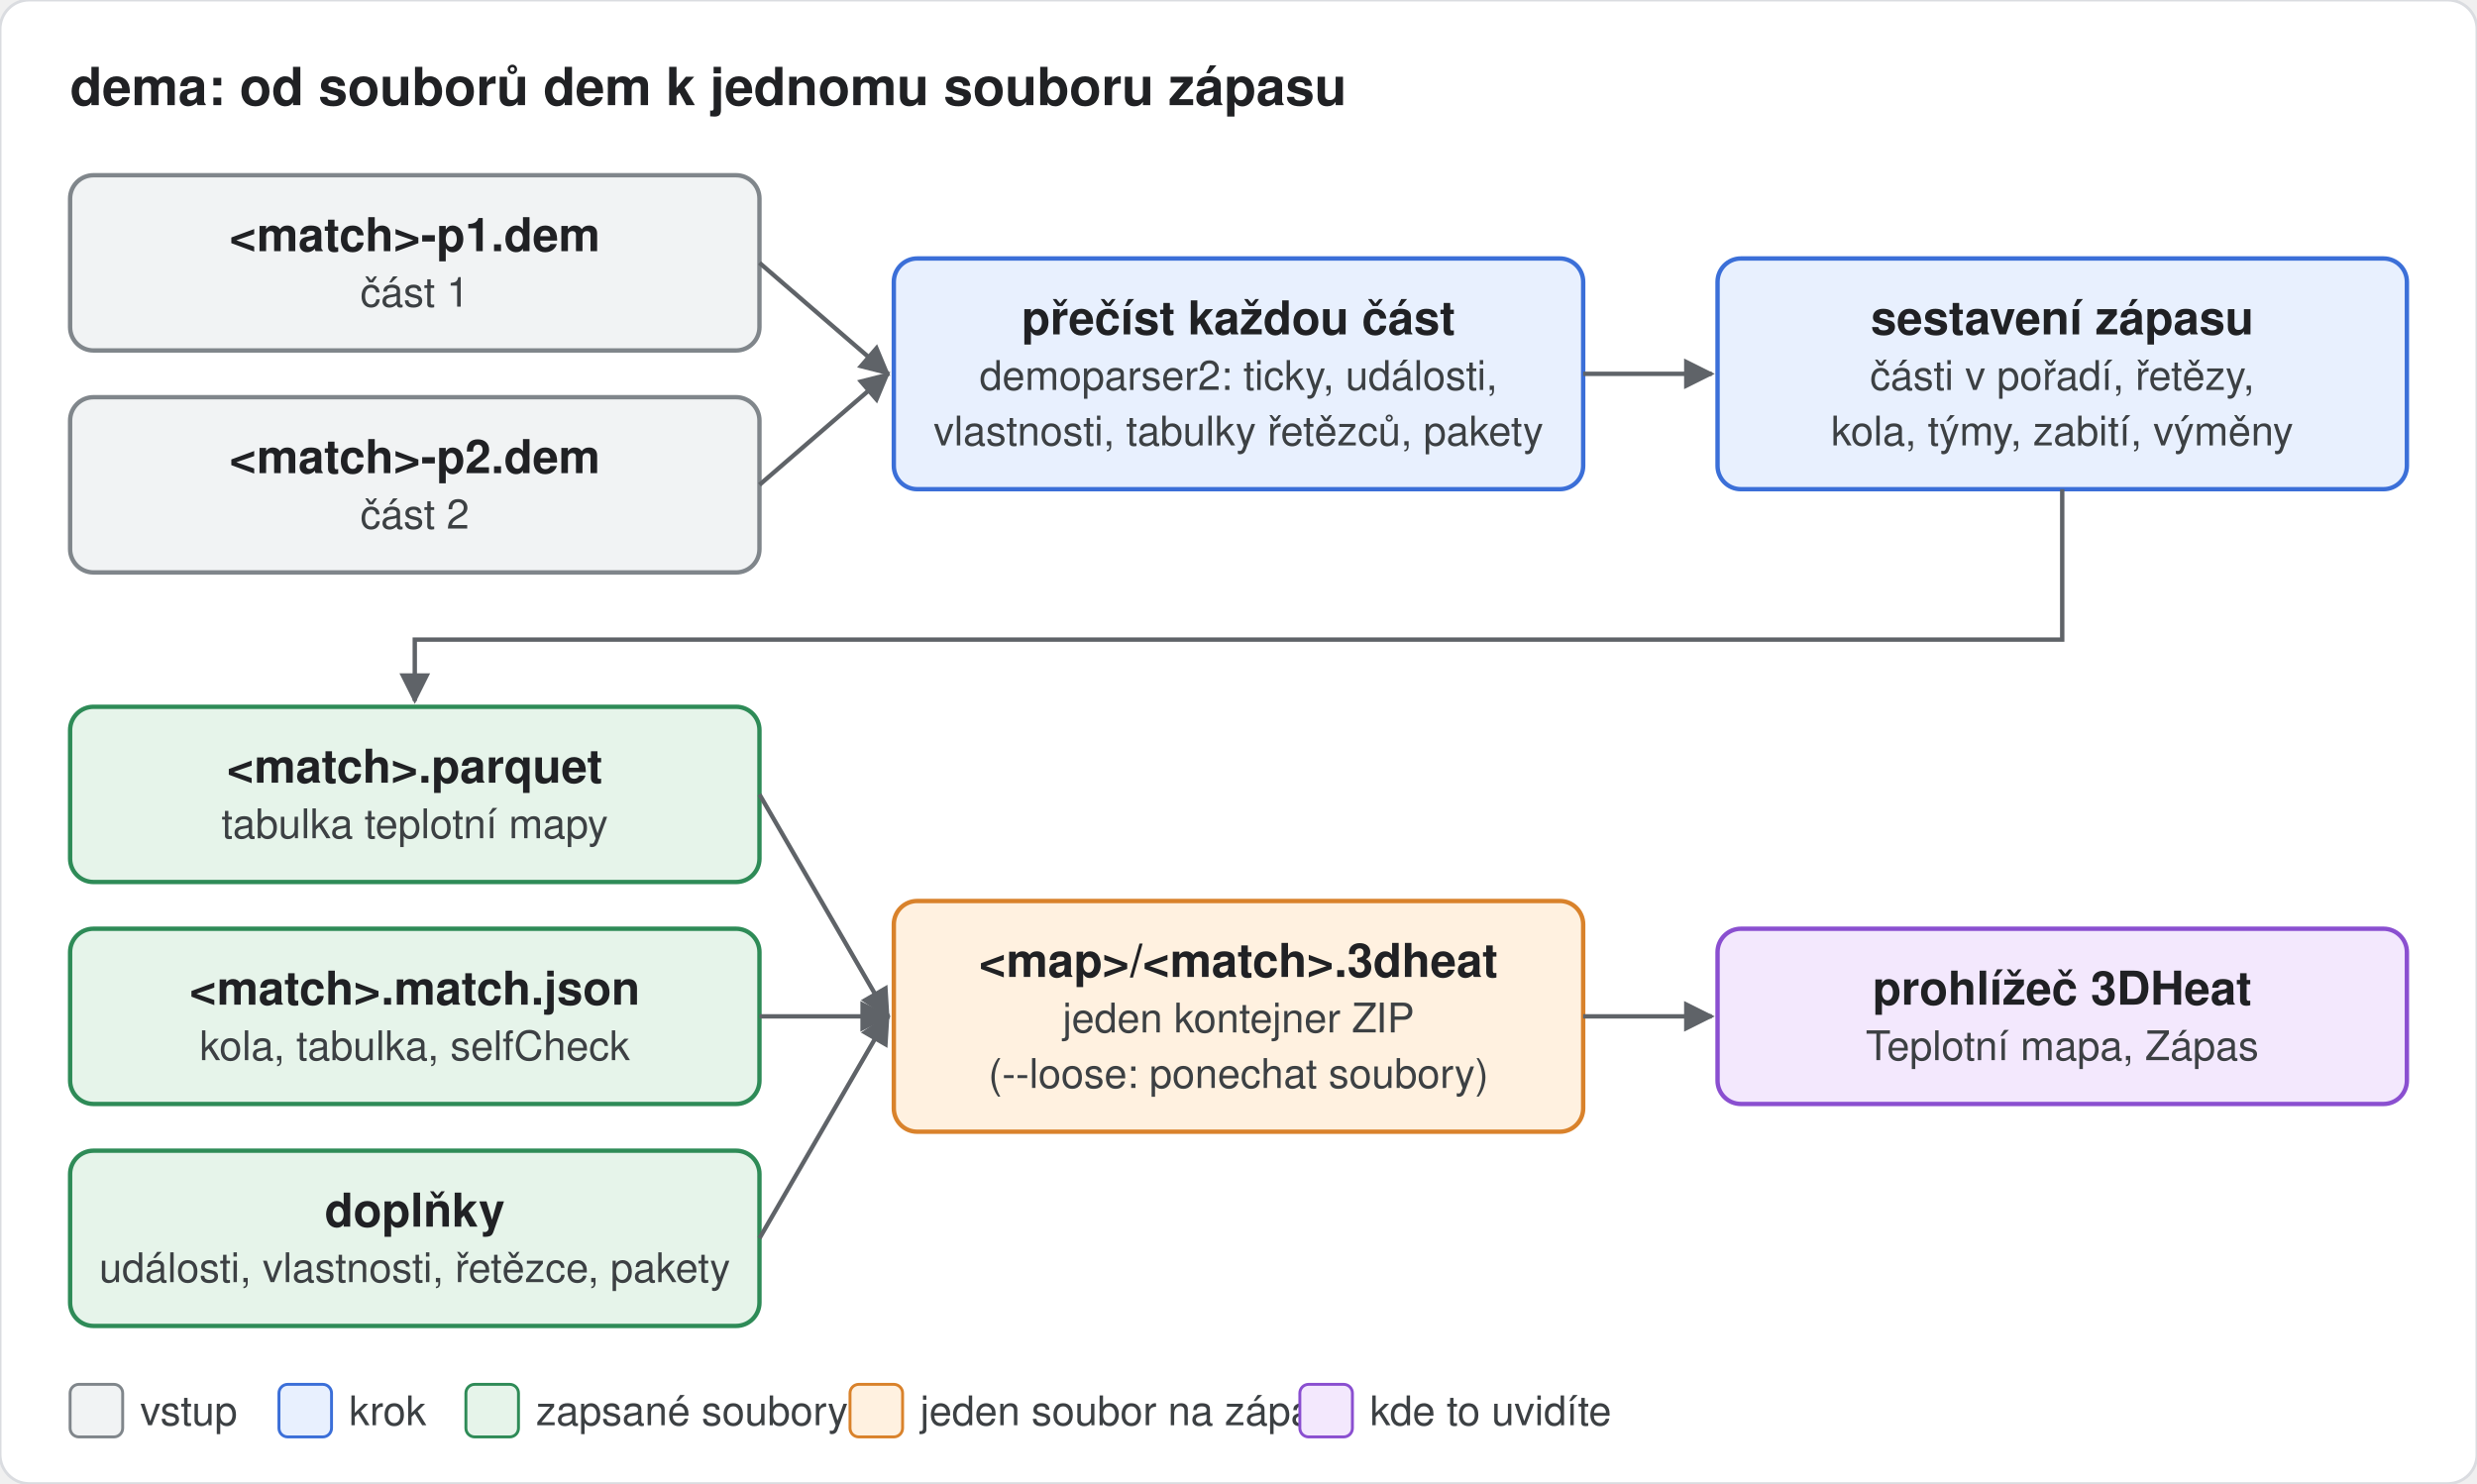
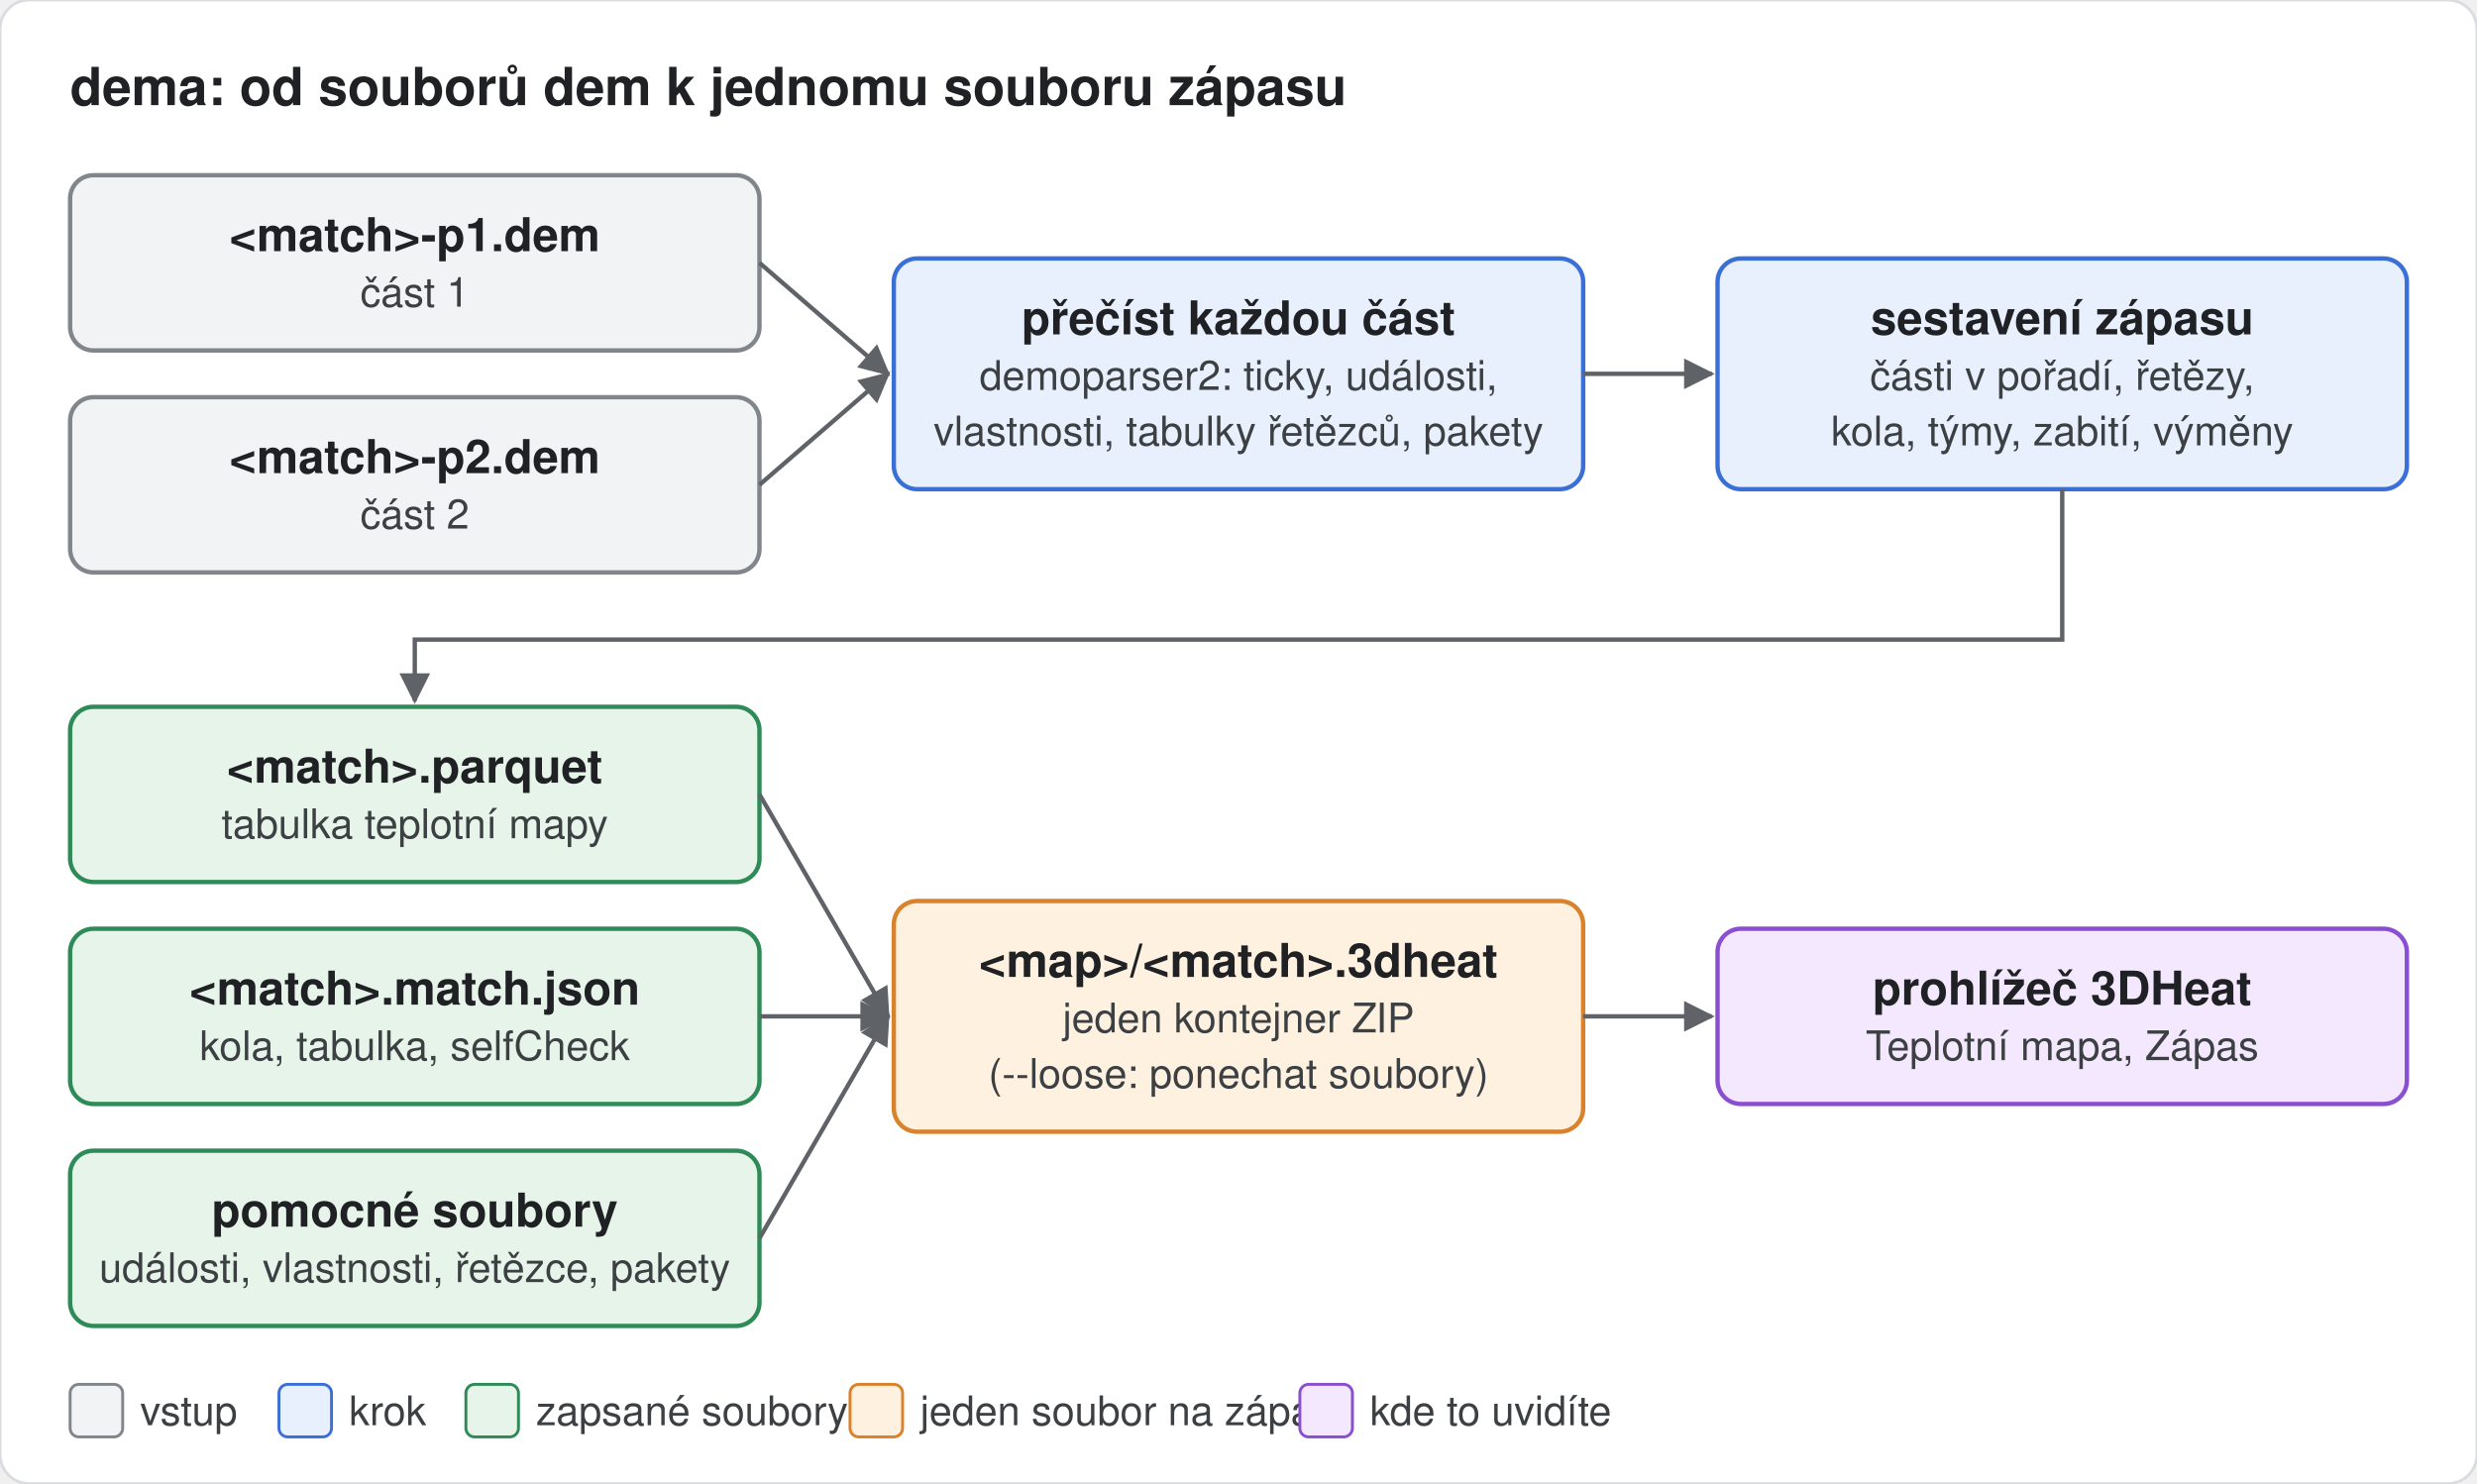
<svg xmlns="http://www.w3.org/2000/svg" width="848" height="508" viewBox="0 0 848 508" font-family="Segoe UI,Helvetica,Arial,sans-serif" role="img" aria-label="demos: from demo files to one file a match">
  <defs>
    <marker id="a" viewBox="0 0 10 10" refX="9" refY="5" markerWidth="7" markerHeight="7" orient="auto">
      <path d="M0,0 L10,5 L0,10 z" fill="#5f6368" />
    </marker>
  </defs>
  <rect width="848" height="508" rx="10" fill="#ffffff" stroke="#dadce0" />
  <text x="24" y="36" font-size="18" font-weight="600" fill="#202124">dema: od souborů dem k jednomu souboru zápasu</text>
  <rect x="24" y="60.0" width="236" height="60" rx="8" fill="#f1f3f4" stroke="#80868b" stroke-width="1.5" />
  <text x="142.0" y="86.0" text-anchor="middle" font-weight="600" font-size="16" fill="#202124">&lt;match&gt;-p1.dem</text>
  <text x="142.0" y="105.0" text-anchor="middle" font-size="14" fill="#3c4043">část 1</text>
  <rect x="24" y="136.0" width="236" height="60" rx="8" fill="#f1f3f4" stroke="#80868b" stroke-width="1.5" />
  <text x="142.0" y="162.0" text-anchor="middle" font-weight="600" font-size="16" fill="#202124">&lt;match&gt;-p2.dem</text>
  <text x="142.0" y="181.0" text-anchor="middle" font-size="14" fill="#3c4043">část 2</text>
  <rect x="306" y="88.5" width="236" height="79" rx="8" fill="#e8f0fe" stroke="#3b6fd8" stroke-width="1.5" />
  <text x="424.0" y="114.5" text-anchor="middle" font-weight="600" font-size="16" fill="#202124">přečíst každou část</text>
  <text x="424.0" y="133.5" text-anchor="middle" font-size="14" fill="#3c4043">demoparser2: ticky, události,</text>
  <text x="424.0" y="152.5" text-anchor="middle" font-size="14" fill="#3c4043">vlastnosti, tabulky řetězců, pakety</text>
  <rect x="588" y="88.5" width="236" height="79" rx="8" fill="#e8f0fe" stroke="#3b6fd8" stroke-width="1.5" />
  <text x="706.0" y="114.5" text-anchor="middle" font-weight="600" font-size="16" fill="#202124">sestavení zápasu</text>
  <text x="706.0" y="133.5" text-anchor="middle" font-size="14" fill="#3c4043">části v pořadí, řetězy,</text>
  <text x="706.0" y="152.5" text-anchor="middle" font-size="14" fill="#3c4043">kola, týmy, zabití, výměny</text>
  <line x1="260" y1="90.0" x2="304" y2="128.0" stroke="#5f6368" stroke-width="1.5" marker-end="url(#a)" />
  <line x1="260" y1="166.0" x2="304" y2="128.0" stroke="#5f6368" stroke-width="1.5" marker-end="url(#a)" />
  <line x1="542" y1="128.0" x2="586" y2="128.0" stroke="#5f6368" stroke-width="1.5" marker-end="url(#a)" />
  <path d="M706.0,167.5 V219.0 H142.0 V240.0" fill="none" stroke="#5f6368" stroke-width="1.5" marker-end="url(#a)" />
  <rect x="24" y="242.0" width="236" height="60" rx="8" fill="#e6f4ea" stroke="#2e8b57" stroke-width="1.5" />
  <text x="142.0" y="268.0" text-anchor="middle" font-weight="600" font-size="16" fill="#202124">&lt;match&gt;.parquet</text>
  <text x="142.0" y="287.0" text-anchor="middle" font-size="14" fill="#3c4043">tabulka teplotní mapy</text>
  <rect x="24" y="318.0" width="236" height="60" rx="8" fill="#e6f4ea" stroke="#2e8b57" stroke-width="1.5" />
  <text x="142.0" y="344.0" text-anchor="middle" font-weight="600" font-size="16" fill="#202124">&lt;match&gt;.match.json</text>
  <text x="142.0" y="363.0" text-anchor="middle" font-size="14" fill="#3c4043">kola, tabulka, selfCheck</text>
  <rect x="24" y="394.0" width="236" height="60" rx="8" fill="#e6f4ea" stroke="#2e8b57" stroke-width="1.5" />
-   <text x="142.0" y="420.0" text-anchor="middle" font-weight="600" font-size="16" fill="#202124">doplňky</text>
+   <text x="142.0" y="420.0" text-anchor="middle" font-weight="600" font-size="16" fill="#202124">pomocné soubory</text>
  <text x="142.0" y="439.0" text-anchor="middle" font-size="14" fill="#3c4043">události, vlastnosti, řetězce, pakety</text>
  <rect x="306" y="308.5" width="236" height="79" rx="8" fill="#fff1e0" stroke="#d9822b" stroke-width="1.5" />
  <text x="424.0" y="334.5" text-anchor="middle" font-weight="600" font-size="16" fill="#202124">&lt;map&gt;/&lt;match&gt;.3dheat</text>
  <text x="424.0" y="353.5" text-anchor="middle" font-size="14" fill="#3c4043">jeden kontejner ZIP</text>
  <text x="424.0" y="372.5" text-anchor="middle" font-size="14" fill="#3c4043">(--loose: ponechat soubory)</text>
  <rect x="588" y="318.0" width="236" height="60" rx="8" fill="#f3e8fd" stroke="#8a4fd0" stroke-width="1.5" />
  <text x="706.0" y="344.0" text-anchor="middle" font-weight="600" font-size="16" fill="#202124">prohlížeč 3DHeat</text>
  <text x="706.0" y="363.0" text-anchor="middle" font-size="14" fill="#3c4043">Teplotní mapa, Zápas</text>
  <line x1="260" y1="272.0" x2="304" y2="348.0" stroke="#5f6368" stroke-width="1.5" marker-end="url(#a)" />
  <line x1="260" y1="348.0" x2="304" y2="348.0" stroke="#5f6368" stroke-width="1.5" marker-end="url(#a)" />
  <line x1="260" y1="424.0" x2="304" y2="348.0" stroke="#5f6368" stroke-width="1.5" marker-end="url(#a)" />
  <line x1="542" y1="348.0" x2="586" y2="348.0" stroke="#5f6368" stroke-width="1.5" marker-end="url(#a)" />
  <rect x="24" y="474" width="18" height="18" rx="3" fill="#f1f3f4" stroke="#80868b" />
  <text x="48" y="488" font-size="14" fill="#3c4043">vstup</text>
  <rect x="95.5" y="474" width="18" height="18" rx="3" fill="#e8f0fe" stroke="#3b6fd8" />
  <text x="119.5" y="488" font-size="14" fill="#3c4043">krok</text>
  <rect x="159.5" y="474" width="18" height="18" rx="3" fill="#e6f4ea" stroke="#2e8b57" />
  <text x="183.5" y="488" font-size="14" fill="#3c4043">zapsané soubory</text>
  <rect x="291.0" y="474" width="18" height="18" rx="3" fill="#fff1e0" stroke="#d9822b" />
  <text x="315.0" y="488" font-size="14" fill="#3c4043">jeden soubor na zápas</text>
  <rect x="445.0" y="474" width="18" height="18" rx="3" fill="#f3e8fd" stroke="#8a4fd0" />
  <text x="469.0" y="488" font-size="14" fill="#3c4043">kde to uvidíte</text>
</svg>
